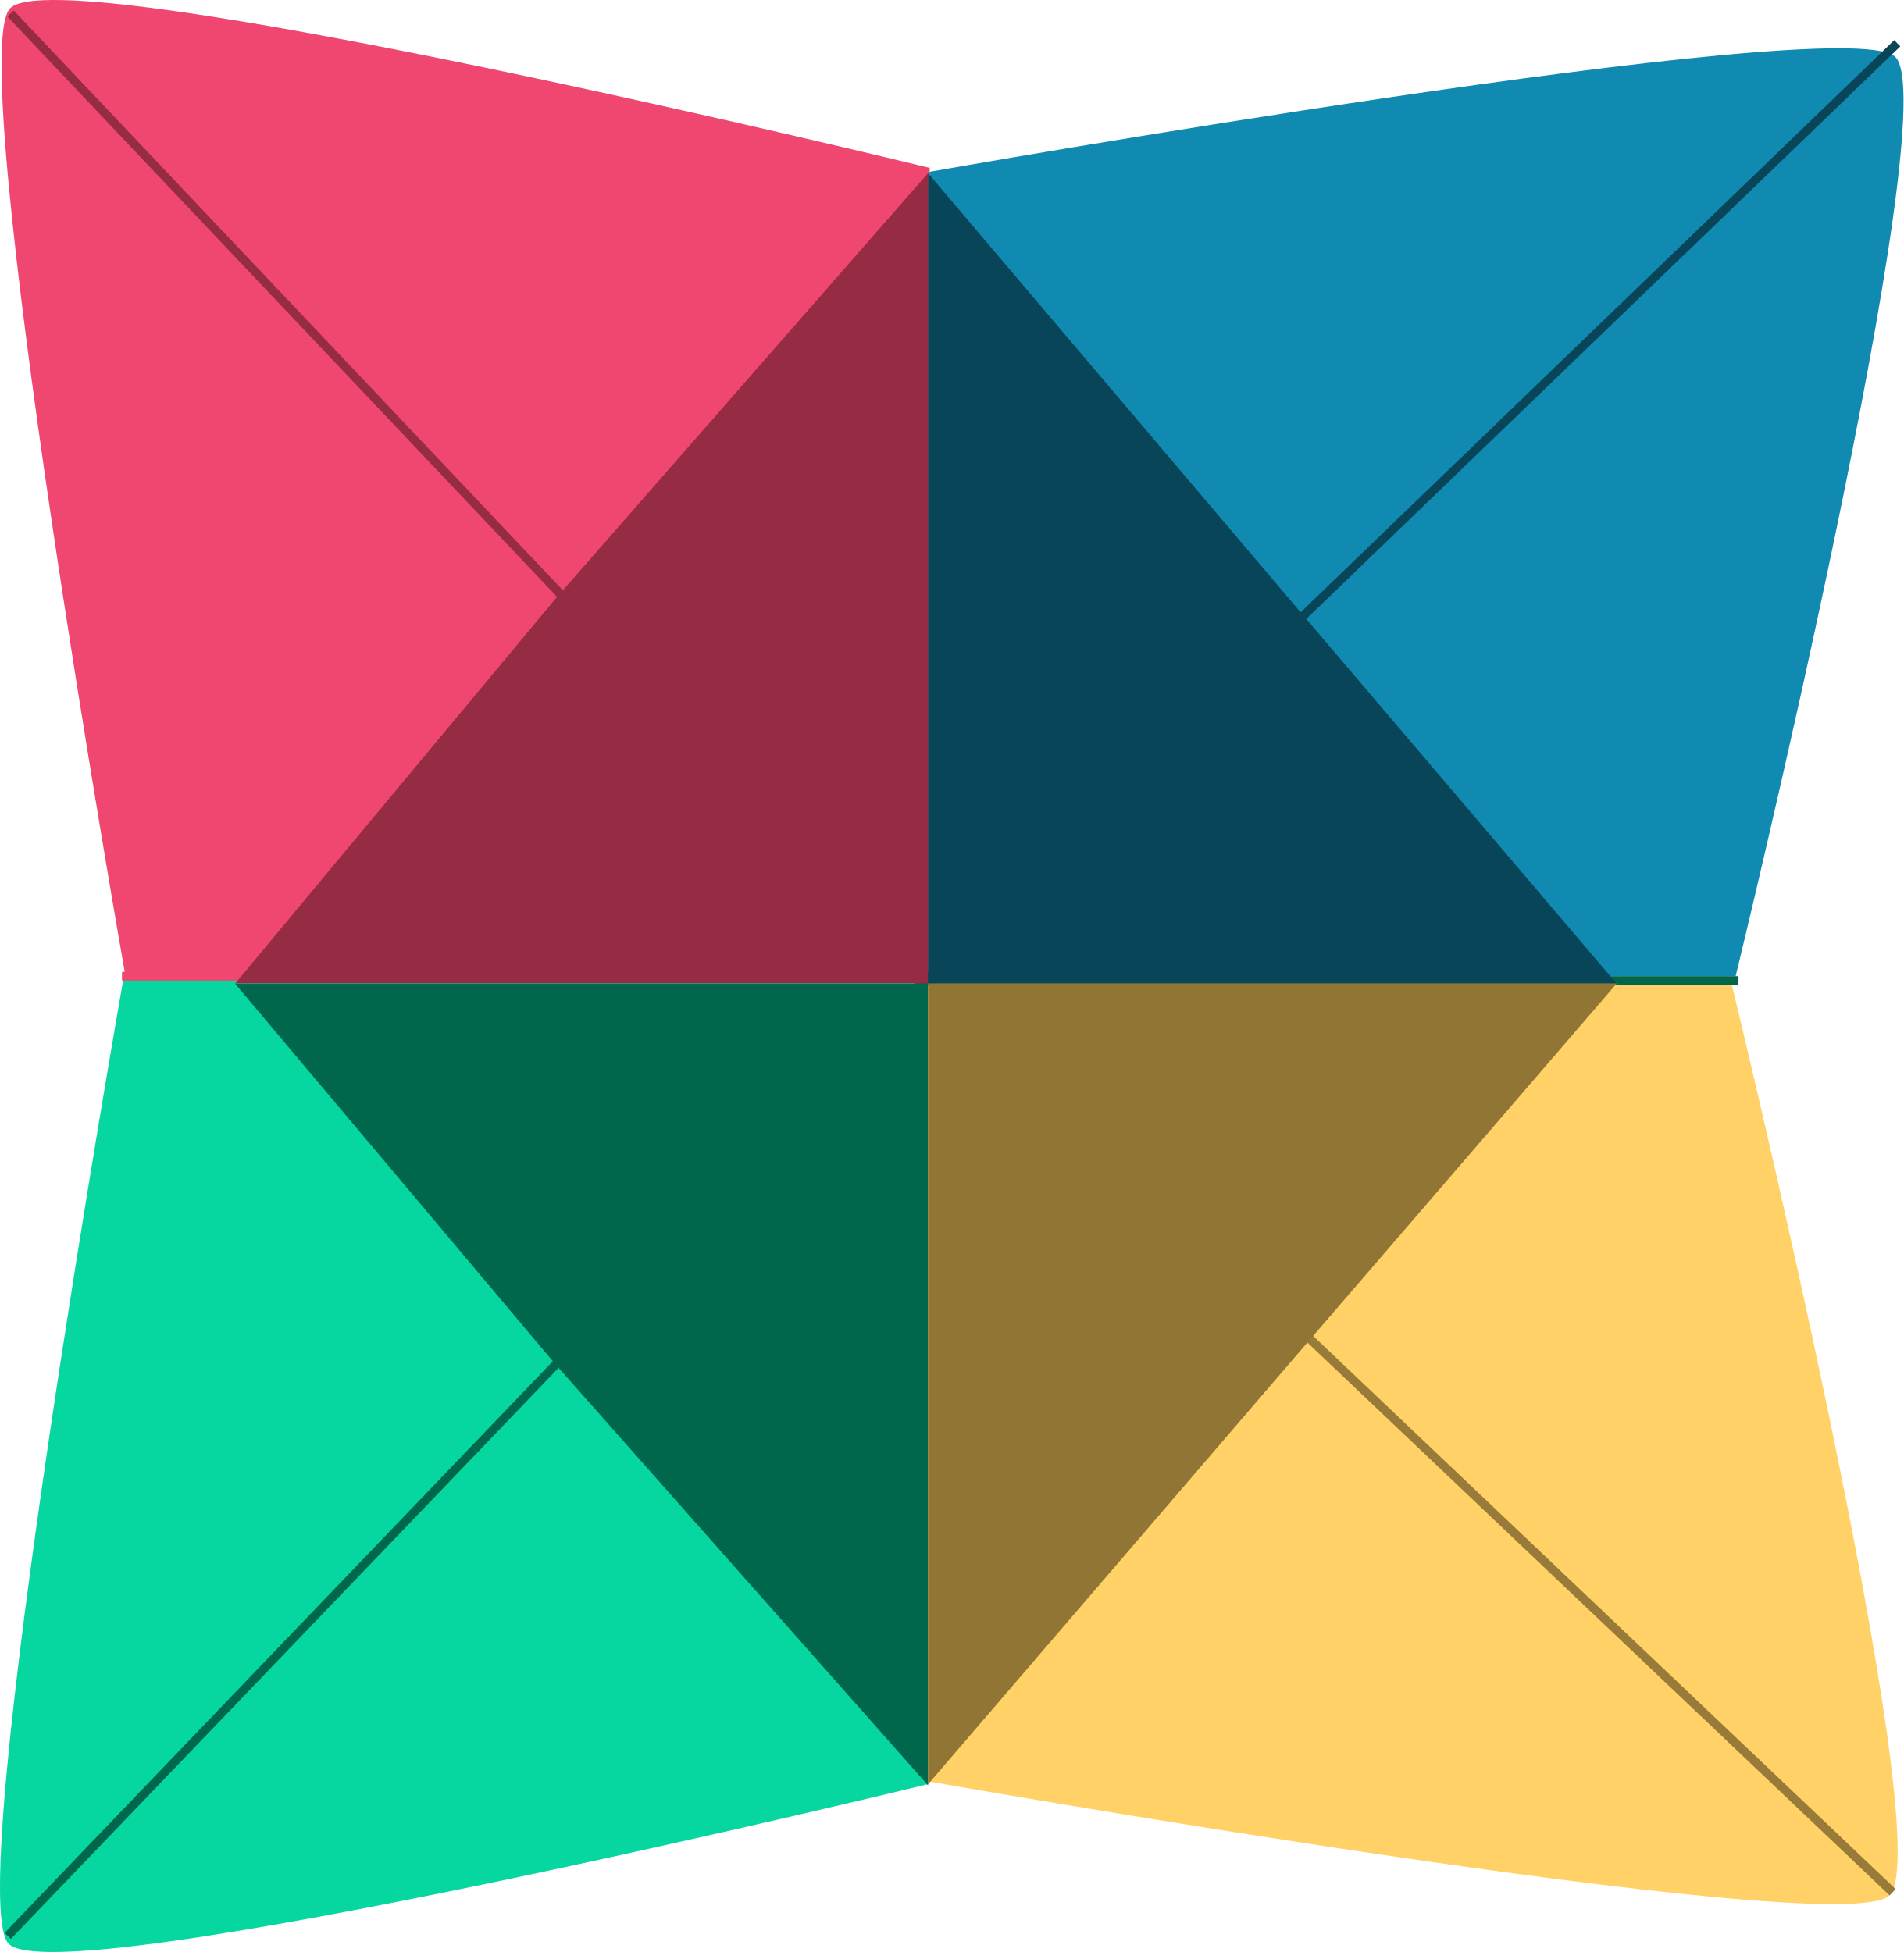
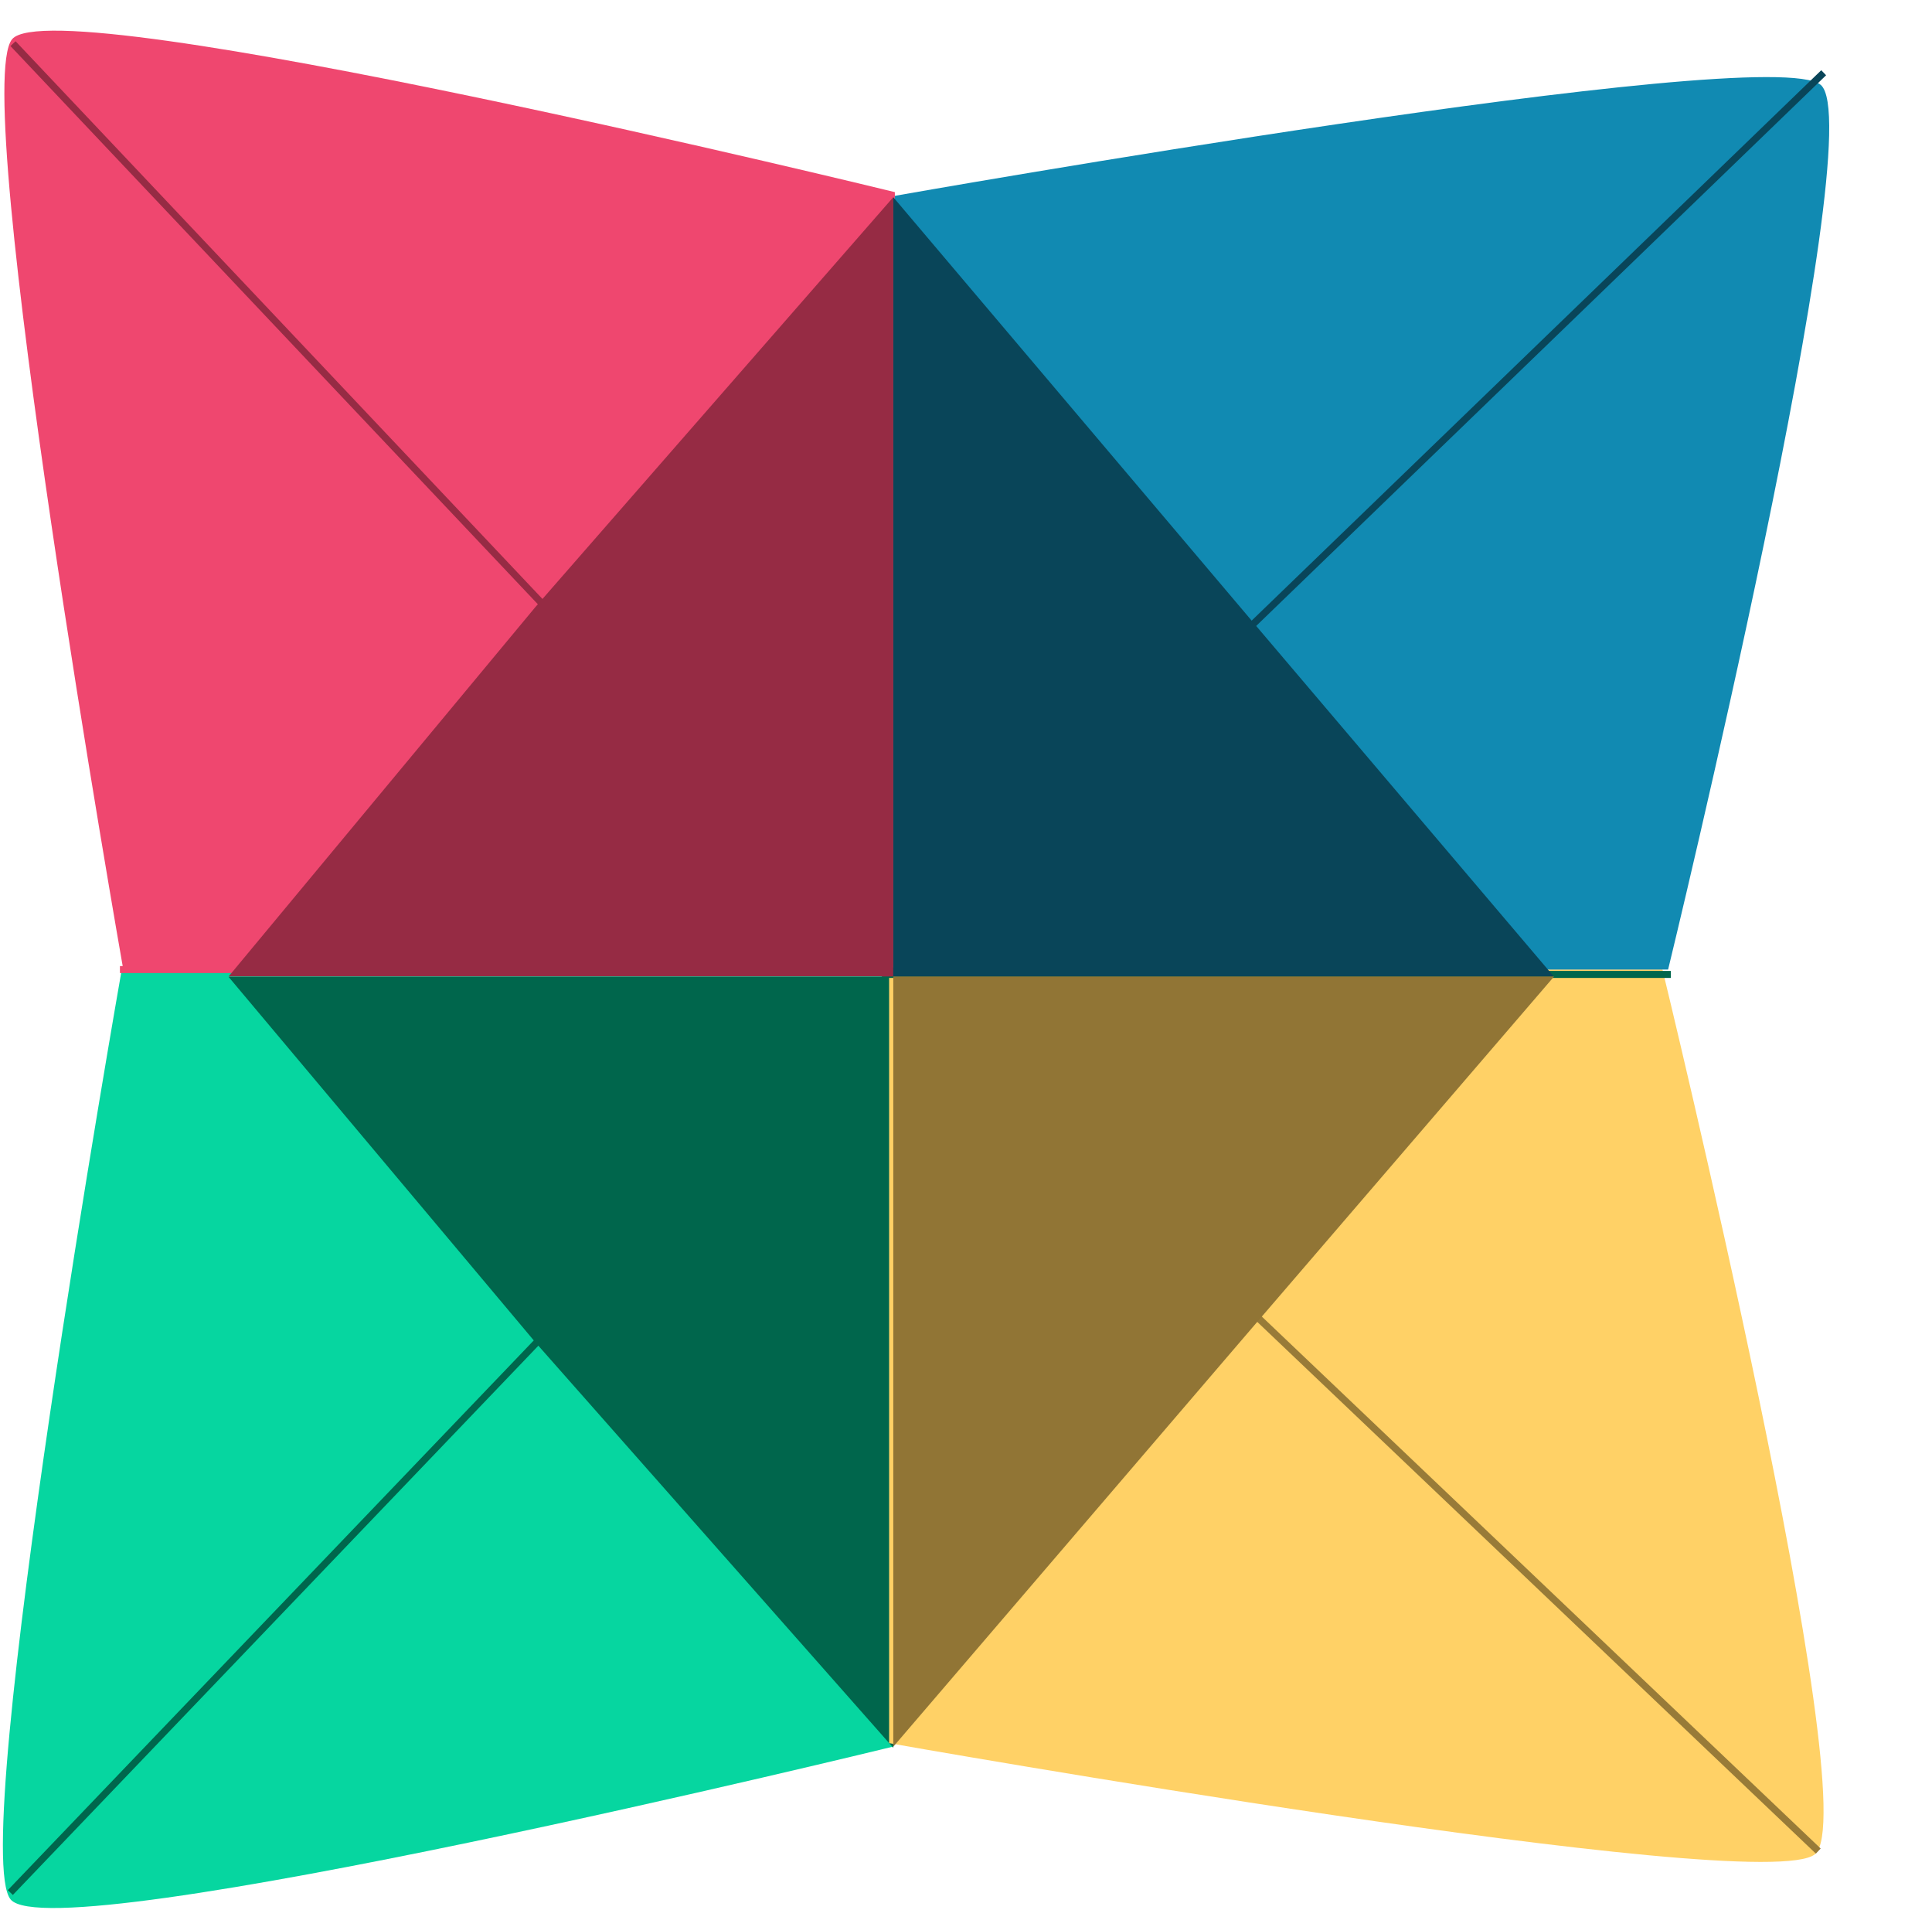
- <svg xmlns="http://www.w3.org/2000/svg" fill="none" viewBox="0 7.25 436.89 448.11">
-   <path d="M1.852 453.314C-8.564 440.814 28.352 231.814 28.352 231.814L213.024 231.814L213.024 416.814C213.024 416.814 12.269 465.814 1.852 453.314Z" fill="#06D6A0" />
-   <path d="M2.204 9.291C-8.212 21.791 28.704 230.791 28.704 230.791L213.376 230.791L213.376 45.791C213.376 45.791 12.621 -3.209 2.204 9.291Z" fill="#EF476F" />
-   <path d="M28 231.355L210 231.355" stroke="#EF476F" stroke-width="2" />
-   <path d="M2.422 10.348L213.148 232.896" stroke="#962B44" stroke-width="2.007" />
-   <path d="M1.778 451.663L211.778 232.663" stroke="#00664C" stroke-width="2" />
-   <path d="M433.5 442.503C421 452.92 212 416.003 212 416.003L212 231.332L397 231.332C397 231.332 446 432.086 433.5 442.503Z" fill="#FFD166" />
-   <path d="M434.853 20.184C422.353 9.767 213.352 46.684 213.352 46.684L213.352 231.355L398.352 231.355C398.352 231.355 447.352 30.601 434.853 20.184Z" fill="#118AB2" />
-   <line x1="212.454" y1="232.176" x2="435.454" y2="17.176" stroke="#094559" stroke-width="2" />
-   <line x1="213.839" y1="232.169" x2="434.39" y2="441.642" stroke="#987B38" stroke-width="2.007" />
-   <line x1="210.995" y1="232.352" x2="399.005" y2="232.352" stroke="#00664C" stroke-width="2.007" />
-   <path d="M127.414 144.794L54 233L213 233L213 47L127.414 144.794Z" fill="#962B44" />
-   <path d="M298.628 147.949L371 233H213V47L298.628 147.949Z" fill="#094559" />
-   <path d="M127.414 320.368L54 233.111L213 233.111L213 417.111L127.414 320.368Z" fill="#00664C" />
-   <path d="M298.674 317.072L371.083 233H213V416.859L298.674 317.072Z" fill="#917535" />
+ <svg xmlns="http://www.w3.org/2000/svg" width="255" height="252" viewBox="0 0 255 252" fill="none">
+   <path d="M1.403 250.651C-4.344 243.741 16.025 128.195 16.025 128.195H117.915L117.915 230.472C117.915 230.472 7.151 257.562 1.403 250.651Z" fill="#06D6A0" />
+   <path d="M1.363 249.739L117.228 128.665" stroke="#00664C" stroke-width="0.921" />
+   <path d="M70.681 177.152L30.175 128.912L117.902 128.912L117.902 230.636L70.681 177.152Z" fill="#00664C" />
+   <path d="M1.598 5.174C-4.15 12.084 16.219 127.63 16.219 127.63L118.11 127.63L118.11 25.353C118.11 25.353 7.345 -1.737 1.598 5.174Z" fill="#EF476F" />
+   <path d="M15.83 127.942L116.247 127.942" stroke="#EF476F" stroke-width="0.921" />
+   <path d="M1.717 5.758L117.984 128.794" stroke="#962B44" stroke-width="0.925" />
+   <path d="M239.561 244.674C232.665 250.433 117.351 230.024 117.351 230.024L117.351 127.929L219.423 127.929C219.423 127.929 246.458 238.916 239.561 244.674Z" fill="#FFD166" />
+   <path d="M240.308 11.196C233.411 5.437 118.097 25.846 118.097 25.846V127.942H220.169C220.169 127.942 247.204 16.955 240.308 11.196Z" fill="#118AB2" />
+   <line y1="-0.461" x2="171.075" y2="-0.461" transform="matrix(0.719207 -0.694796 0.693355 0.720596 117.984 128.794)" stroke="#094559" stroke-width="0.921" />
+   <line y1="-0.462" x2="167.985" y2="-0.462" transform="matrix(0.724393 0.689388 -0.687937 0.725771 117.984 128.794)" stroke="#987B38" stroke-width="0.925" />
+   <line x1="116.796" y1="128.585" x2="220.529" y2="128.585" stroke="#00664C" stroke-width="0.925" />
+   <path d="M70.681 80.087L30.175 128.851L117.902 128.851L117.902 26.021L70.681 80.087Z" fill="#962B44" />
+   <path d="M165.147 81.831L205.077 128.851H117.902V26.021L165.147 81.831Z" fill="#094559" />
+   <path d="M165.172 175.33L205.123 128.851H117.902V230.497L165.172 175.33Z" fill="#917535" />
</svg>
